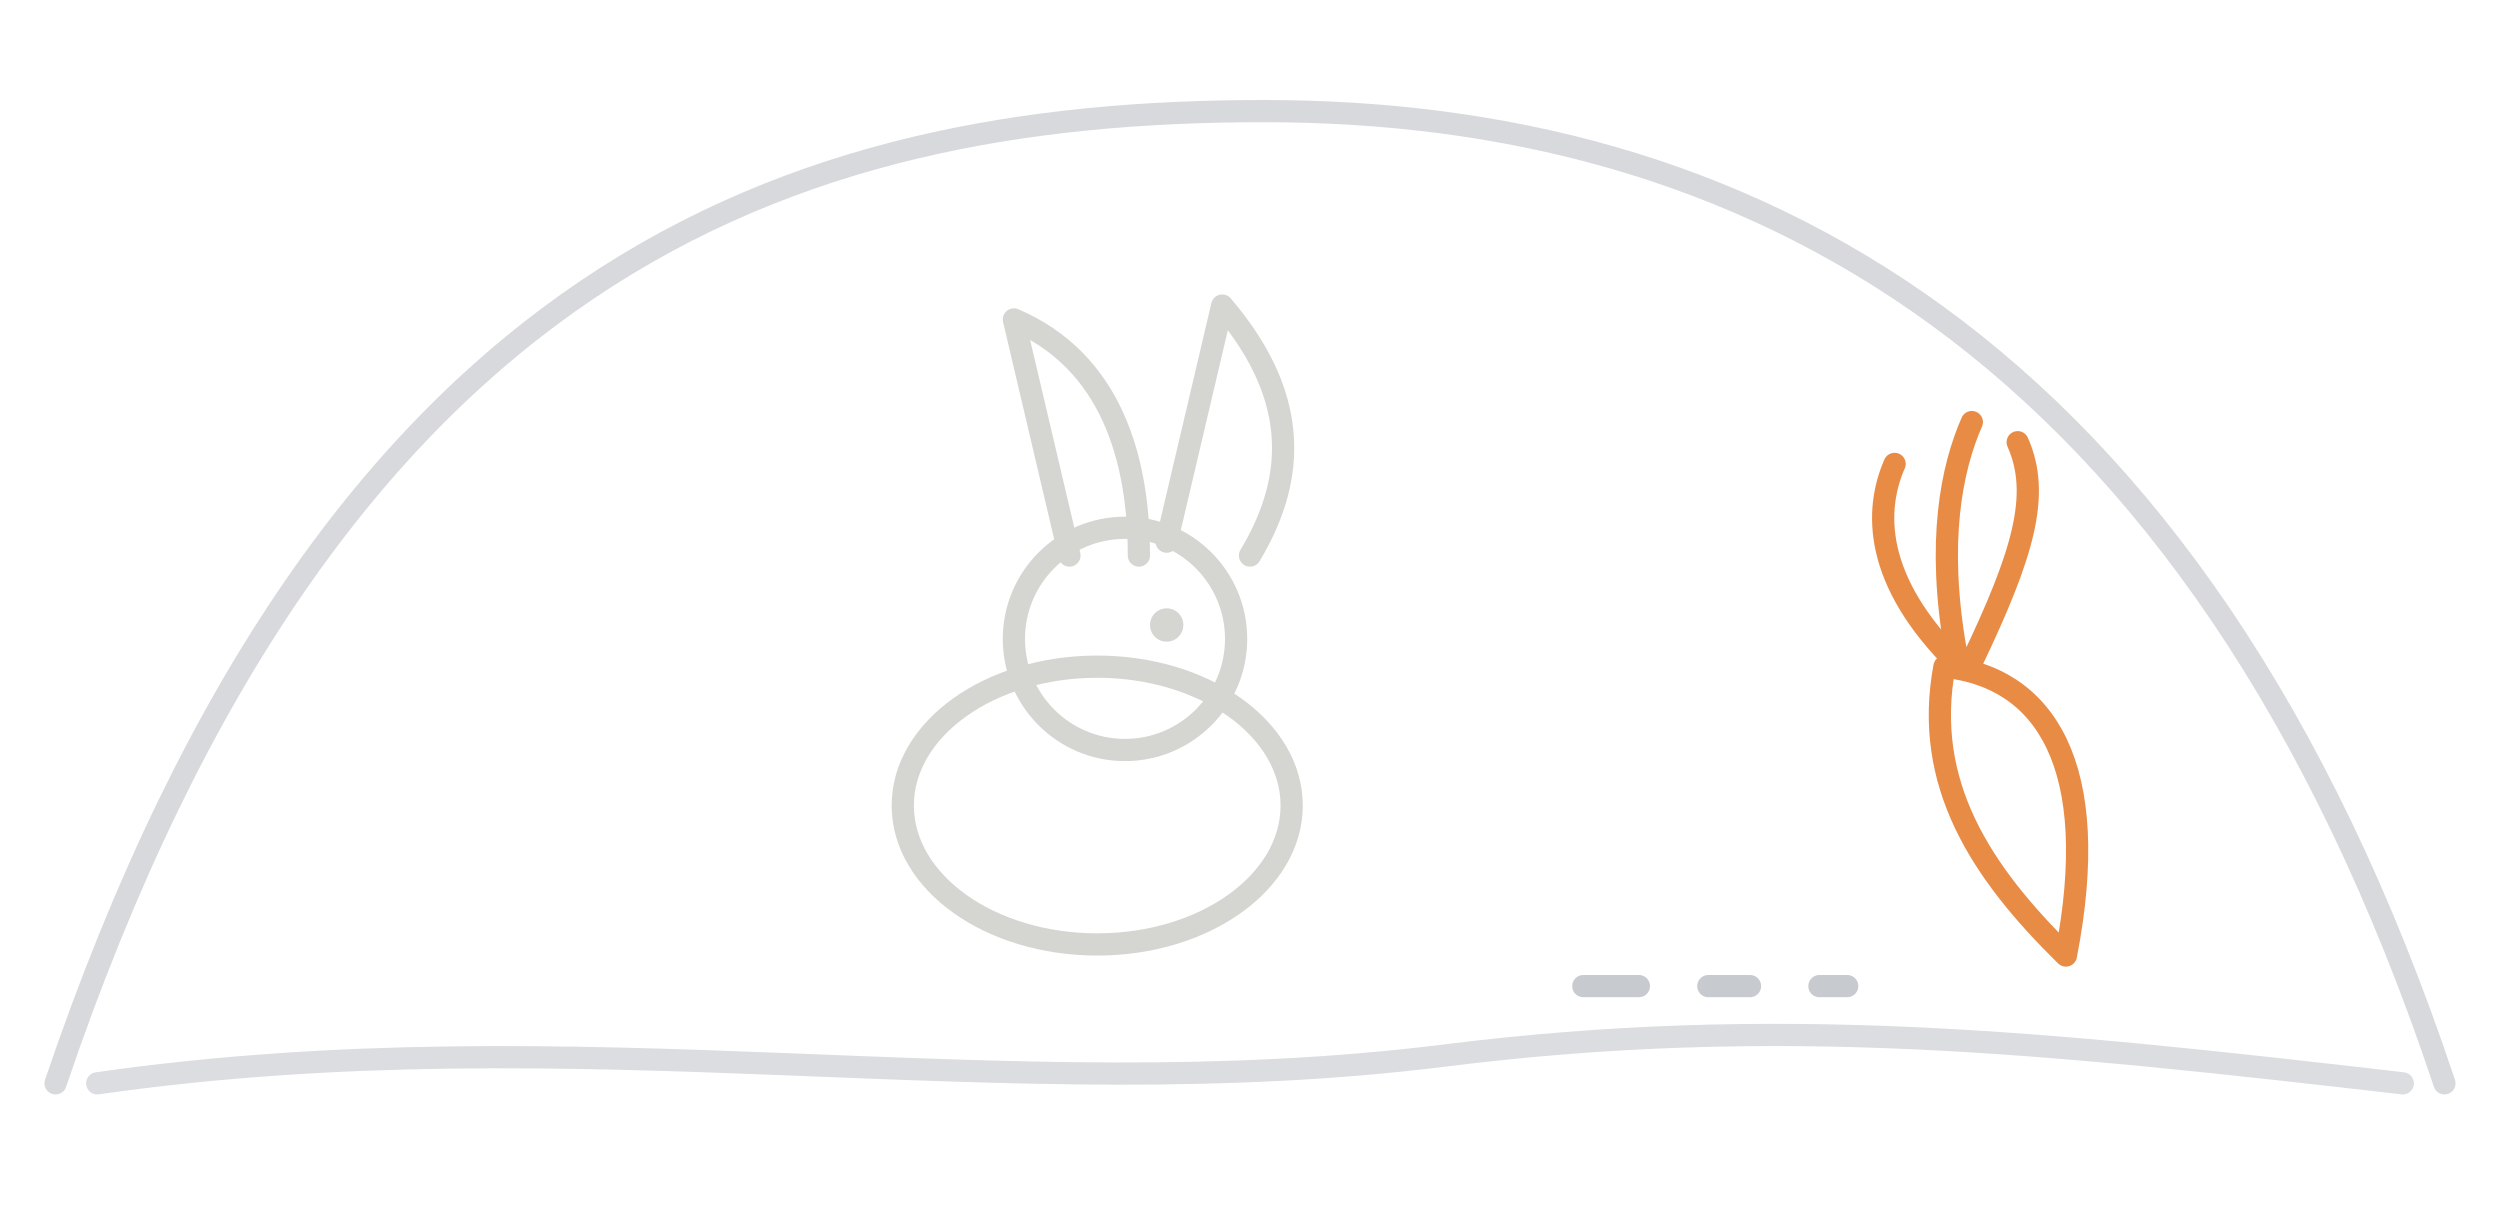
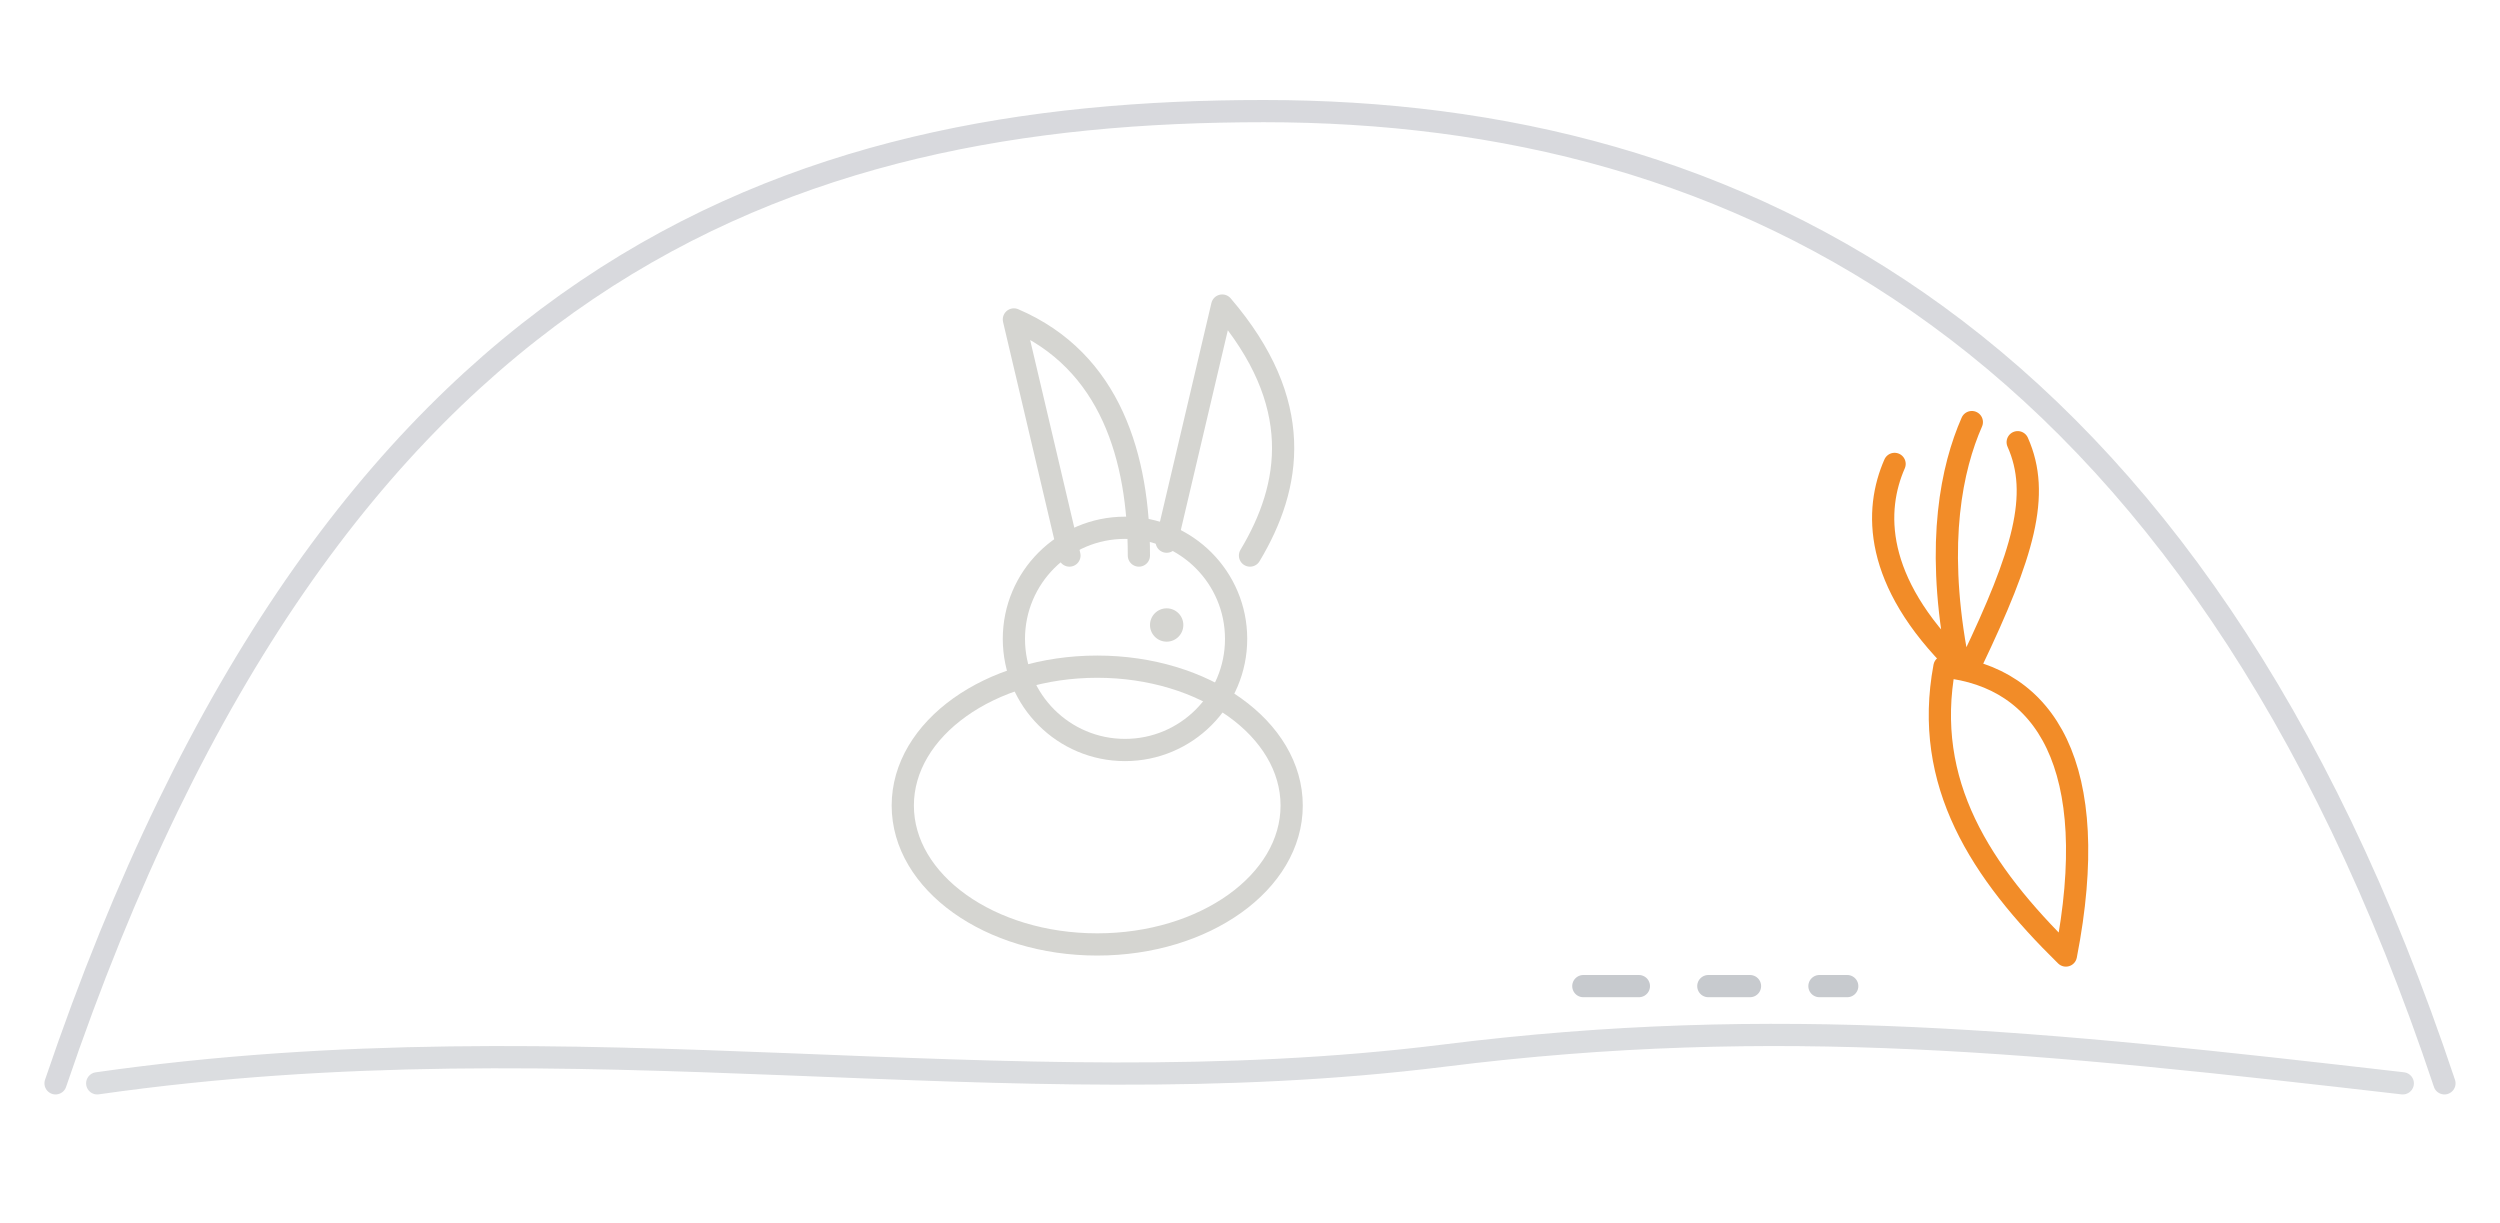
<svg xmlns="http://www.w3.org/2000/svg" viewBox="0 0 180 88" fill="none">
  <g stroke-linecap="round" stroke-linejoin="round" vector-effect="non-scaling-stroke">
    <path d="M4 78C24 19 57 8 91 8s67 16 85 70" stroke="#a9adb4" stroke-width="1.6" opacity=".46" />
    <path d="M7 78c35-5 65 2 97-2 24-3 43-1 69 2" stroke="#a9adb4" stroke-width="1.6" opacity=".42" />
    <g transform="translate(79 43)" stroke="#d5d5d1" stroke-width="1.6">
      <ellipse cx="0" cy="15" rx="14" ry="10" />
      <circle cx="2" cy="3" r="8" />
      <path d="M-2-3-6-20c7 3 9 10 9 17M5-4l4-17c6 7 5 13 2 18" />
      <circle cx="5" cy="2" r="1.2" fill="#d5d5d1" stroke="none" />
    </g>
-     <g transform="translate(140 48) rotate(-10)" stroke="#e88b45" stroke-width="1.6">
+     <g transform="translate(140 48) rotate(-10)" stroke="#f28c28" stroke-width="1.6">
      <path d="M0 0c7 2 10 9 5 22C0 15-3 8 0 0Z" />
      <path d="M1 0c-5-7-4-12-2-15M2 0c5-7 7-11 6-15M1-1c0-8 2-13 4-16" />
    </g>
    <path d="M114 71h4m5 0h3m5 0h2" stroke="#a9adb4" stroke-width="1.6" opacity=".65" />
  </g>
</svg>
